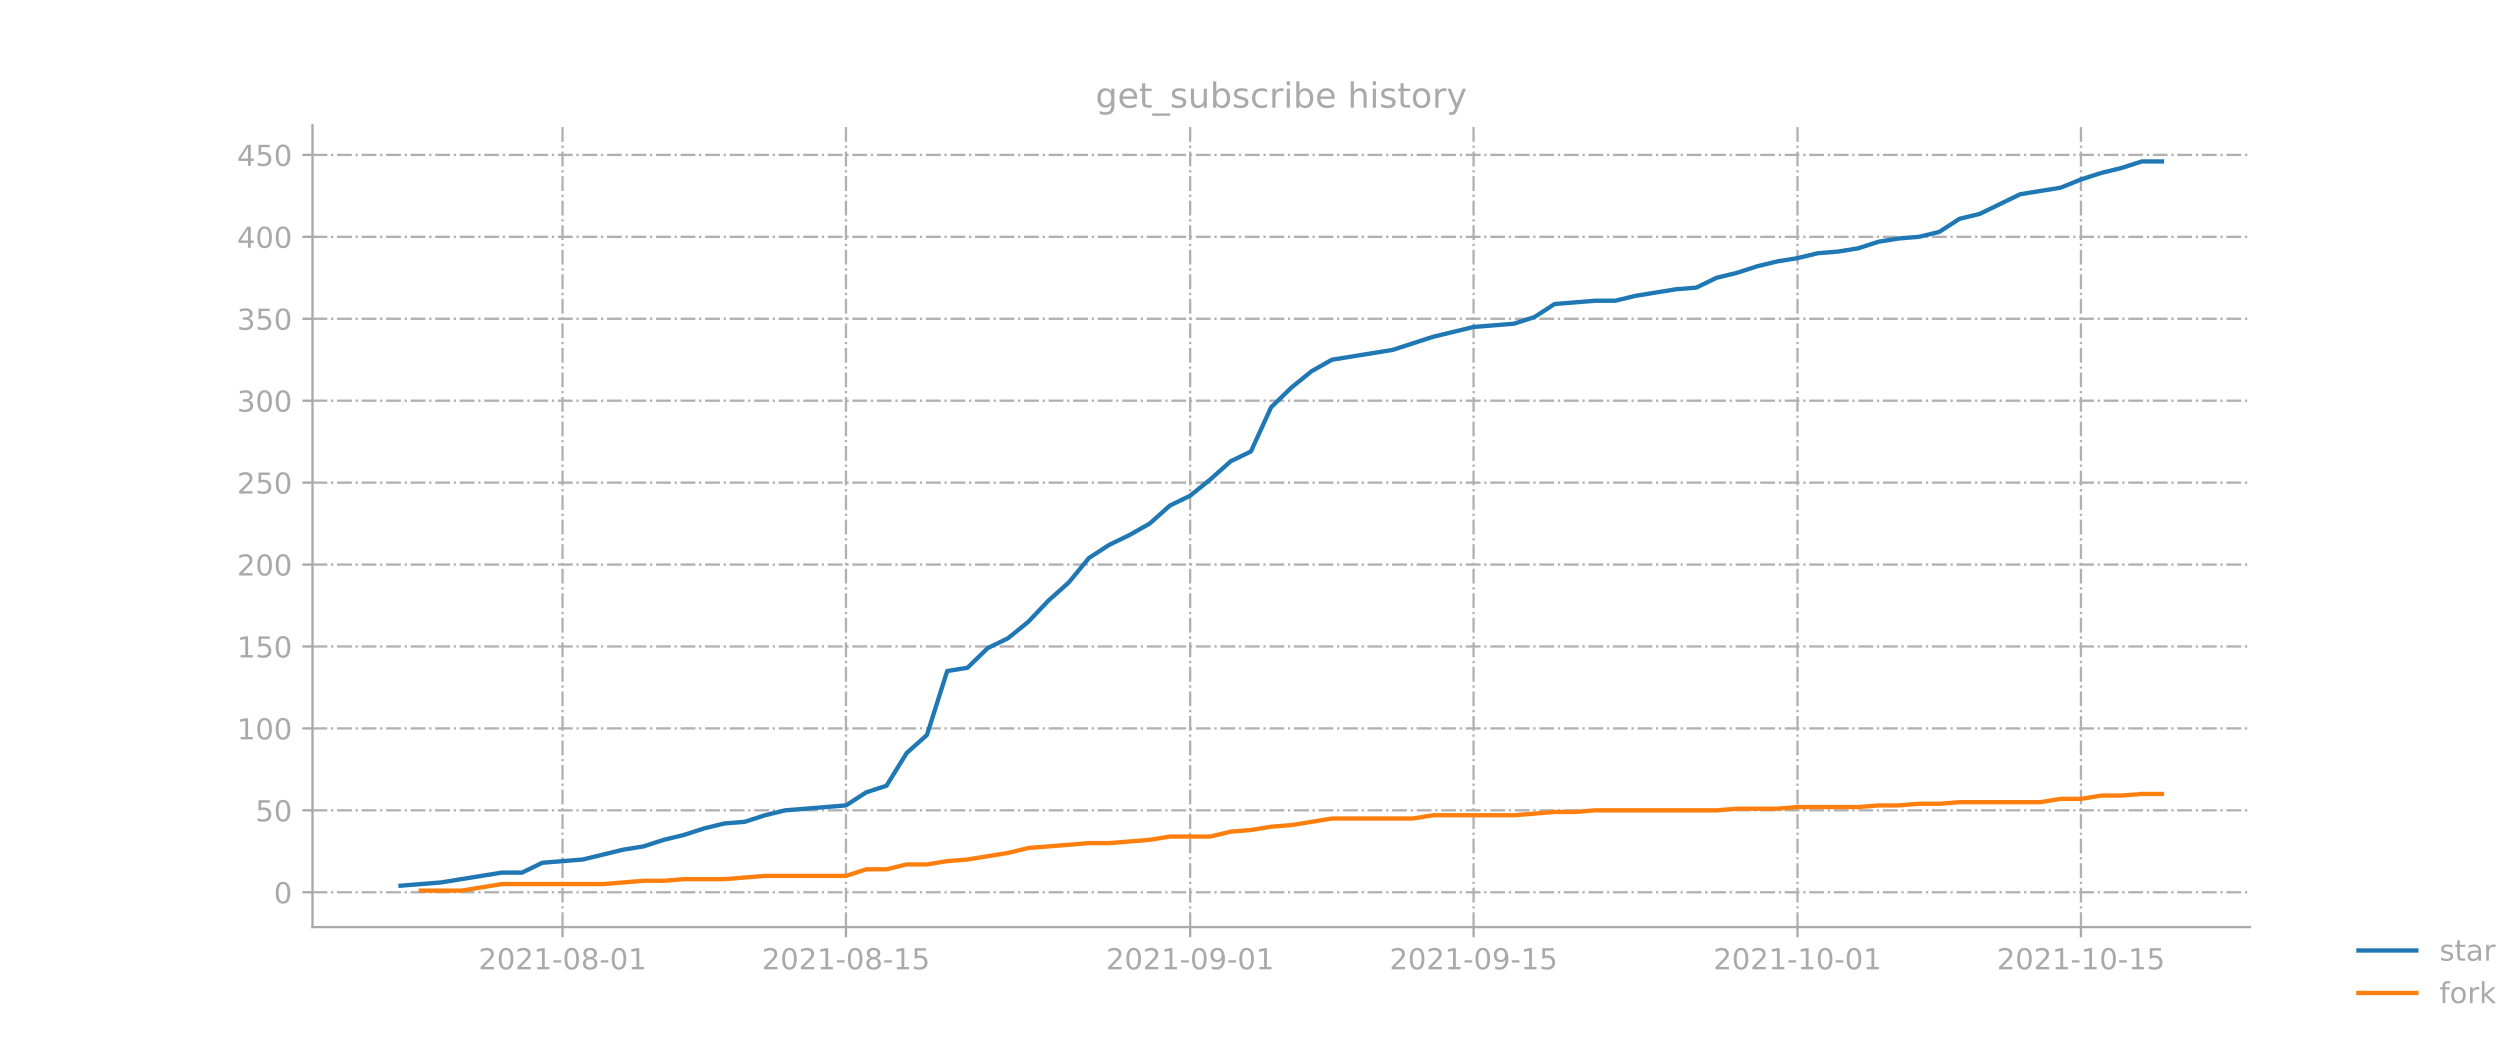
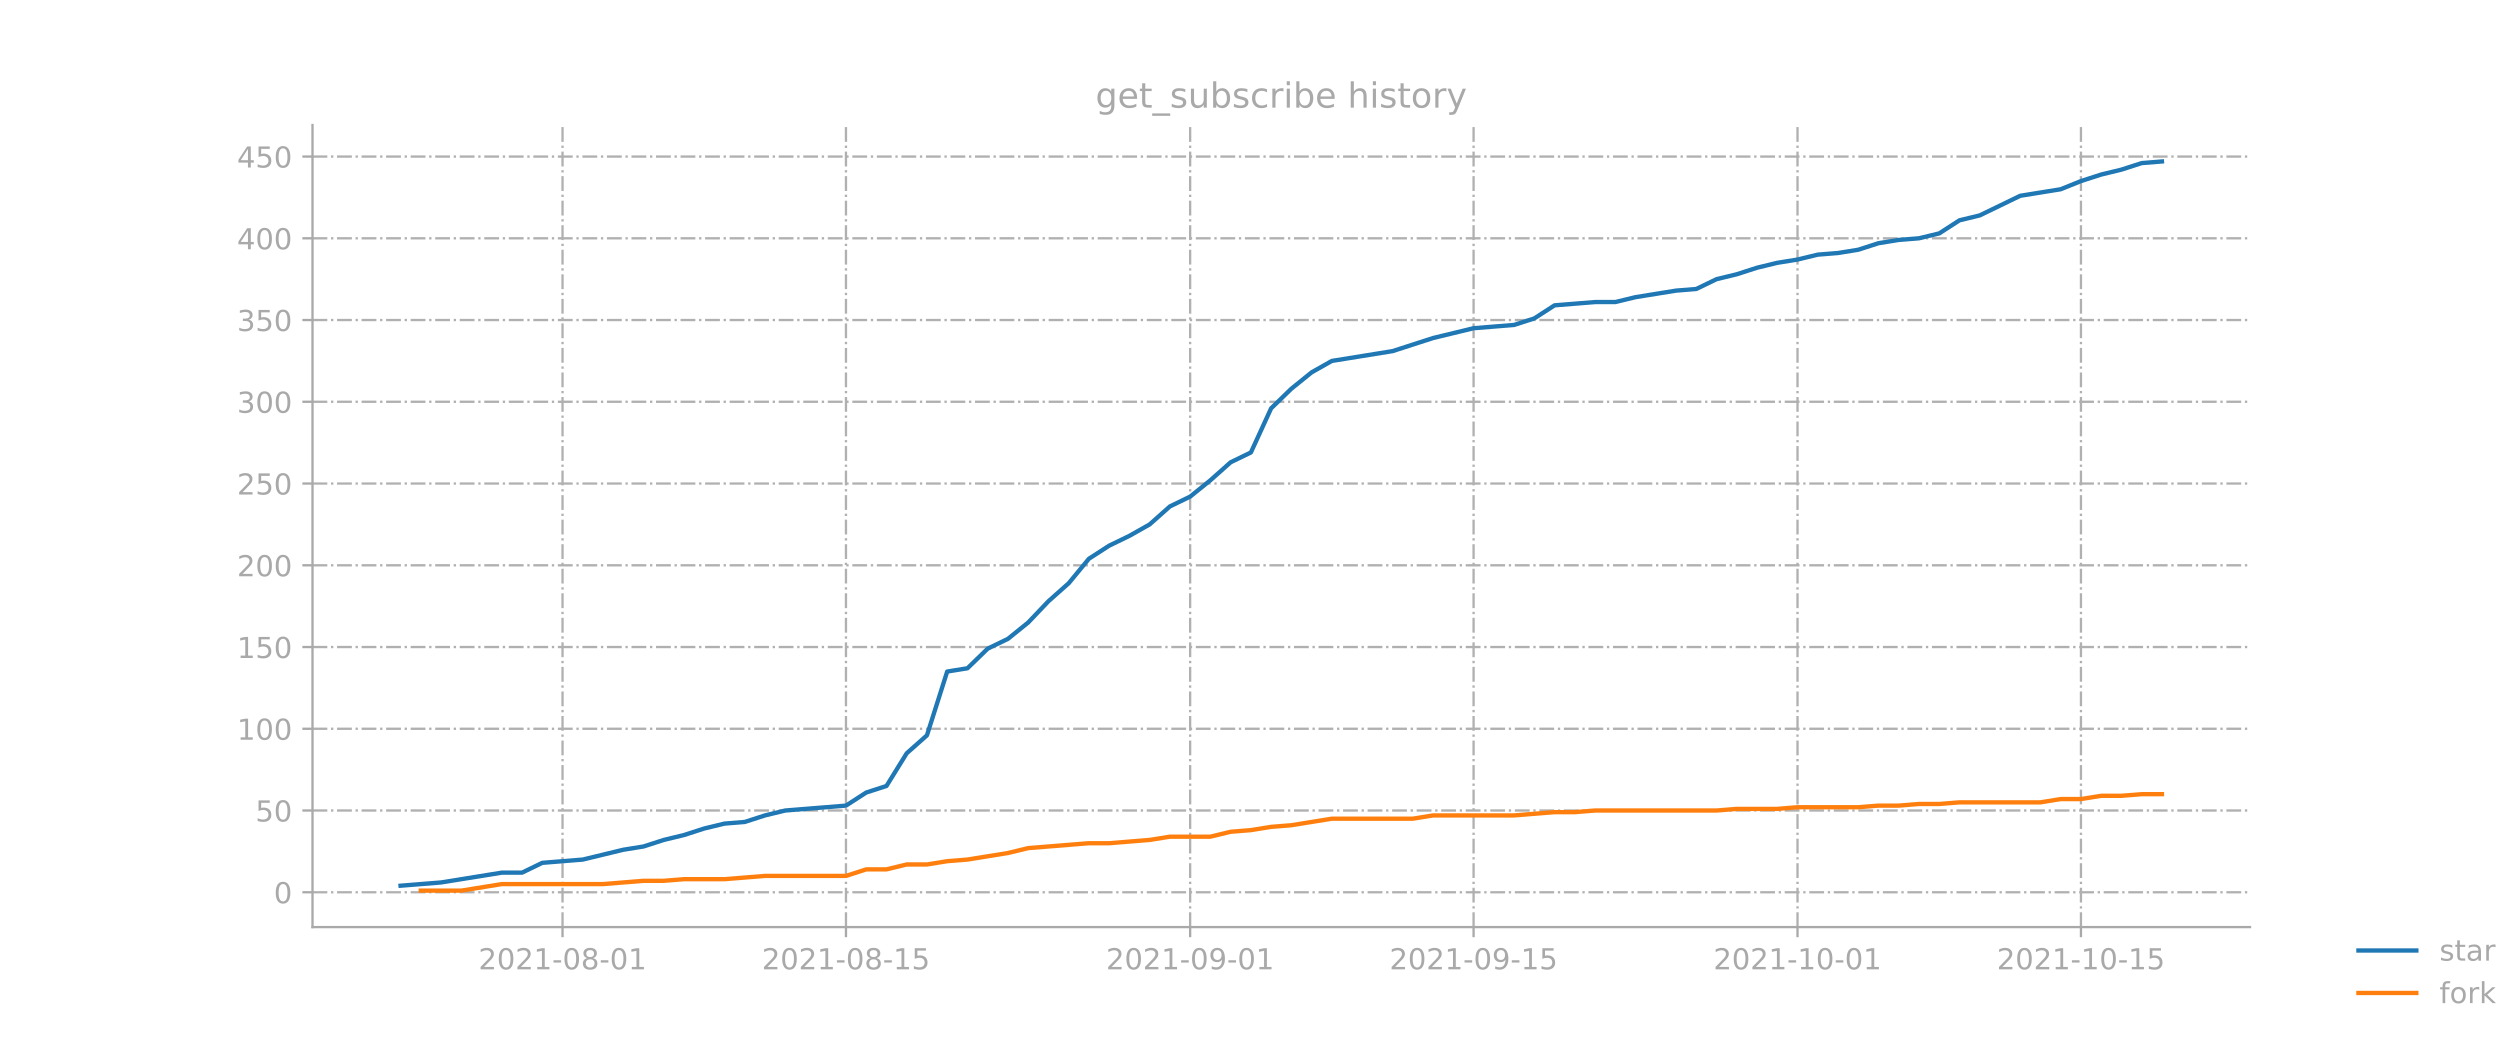
<svg xmlns="http://www.w3.org/2000/svg" xmlns:xlink="http://www.w3.org/1999/xlink" height="360pt" version="1.1" viewBox="0 0 864 360" width="864pt">
  <defs>
    <style type="text/css">*{stroke-linecap:butt;stroke-linejoin:round;}</style>
  </defs>
  <g id="figure_1">
    <g id="patch_1">
      <path d="M 0 360  L 864 360  L 864 0  L 0 0  z " style="fill:none;opacity:0;" />
    </g>
    <g id="axes_1">
      <g id="patch_2">
        <path d="M 108 320.4  L 777.6 320.4  L 777.6 43.2  L 108 43.2  z " style="fill:none;opacity:0;" />
      </g>
      <g id="matplotlib.axis_1">
        <g id="xtick_1">
          <g id="line2d_1">
-             <path clip-path="url(#p71a00b85dd)" d="M 194.411 320.4  L 194.411 43.2  " style="fill:none;stroke:#b0b0b0;stroke-dasharray:5.12,1.28,0.8,1.28;stroke-dashoffset:0;stroke-width:0.8;" />
+             <path clip-path="url(#p35a9220261)" d="M 194.411 320.4  L 194.411 43.2  " style="fill:none;stroke:#b0b0b0;stroke-dasharray:5.12,1.28,0.8,1.28;stroke-dashoffset:0;stroke-width:0.8;" />
          </g>
          <g id="line2d_2">
            <defs>
-               <path d="M 0 0  L 0 3.5  " id="m796878ce87" style="stroke:#a9a9a9;stroke-width:0.8;" />
+               <path d="M 0 0  L 0 3.5  " id="m84cc6abec9" style="stroke:#a9a9a9;stroke-width:0.8;" />
            </defs>
            <g>
-               <use style="fill:#a9a9a9;stroke:#a9a9a9;stroke-width:0.8;" x="194.411" xlink:href="#m796878ce87" y="320.4" />
+               <use style="fill:#a9a9a9;stroke:#a9a9a9;stroke-width:0.8;" x="194.411" xlink:href="#m84cc6abec9" y="320.4" />
            </g>
          </g>
          <g id="text_1">
            <g style="fill:#a9a9a9;" transform="translate(165.3535 334.9984)scale(0.1 -0.1)">
              <defs>
                <path d="M 1228 531  L 3431 531  L 3431 0  L 469 0  L 469 531  Q 828 903 1448 1529  Q 2069 2156 2228 2338  Q 2531 2678 2651 2914  Q 2772 3150 2772 3378  Q 2772 3750 2511 3984  Q 2250 4219 1831 4219  Q 1534 4219 1204 4116  Q 875 4013 500 3803  L 500 4441  Q 881 4594 1212 4672  Q 1544 4750 1819 4750  Q 2544 4750 2975 4387  Q 3406 4025 3406 3419  Q 3406 3131 3298 2873  Q 3191 2616 2906 2266  Q 2828 2175 2409 1742  Q 1991 1309 1228 531  z " id="DejaVuSans-32" transform="scale(0.015625)" />
                <path d="M 2034 4250  Q 1547 4250 1301 3770  Q 1056 3291 1056 2328  Q 1056 1369 1301 889  Q 1547 409 2034 409  Q 2525 409 2770 889  Q 3016 1369 3016 2328  Q 3016 3291 2770 3770  Q 2525 4250 2034 4250  z M 2034 4750  Q 2819 4750 3233 4129  Q 3647 3509 3647 2328  Q 3647 1150 3233 529  Q 2819 -91 2034 -91  Q 1250 -91 836 529  Q 422 1150 422 2328  Q 422 3509 836 4129  Q 1250 4750 2034 4750  z " id="DejaVuSans-30" transform="scale(0.015625)" />
                <path d="M 794 531  L 1825 531  L 1825 4091  L 703 3866  L 703 4441  L 1819 4666  L 2450 4666  L 2450 531  L 3481 531  L 3481 0  L 794 0  L 794 531  z " id="DejaVuSans-31" transform="scale(0.015625)" />
                <path d="M 313 2009  L 1997 2009  L 1997 1497  L 313 1497  L 313 2009  z " id="DejaVuSans-2d" transform="scale(0.015625)" />
                <path d="M 2034 2216  Q 1584 2216 1326 1975  Q 1069 1734 1069 1313  Q 1069 891 1326 650  Q 1584 409 2034 409  Q 2484 409 2743 651  Q 3003 894 3003 1313  Q 3003 1734 2745 1975  Q 2488 2216 2034 2216  z M 1403 2484  Q 997 2584 770 2862  Q 544 3141 544 3541  Q 544 4100 942 4425  Q 1341 4750 2034 4750  Q 2731 4750 3128 4425  Q 3525 4100 3525 3541  Q 3525 3141 3298 2862  Q 3072 2584 2669 2484  Q 3125 2378 3379 2068  Q 3634 1759 3634 1313  Q 3634 634 3220 271  Q 2806 -91 2034 -91  Q 1263 -91 848 271  Q 434 634 434 1313  Q 434 1759 690 2068  Q 947 2378 1403 2484  z M 1172 3481  Q 1172 3119 1398 2916  Q 1625 2713 2034 2713  Q 2441 2713 2670 2916  Q 2900 3119 2900 3481  Q 2900 3844 2670 4047  Q 2441 4250 2034 4250  Q 1625 4250 1398 4047  Q 1172 3844 1172 3481  z " id="DejaVuSans-38" transform="scale(0.015625)" />
              </defs>
              <use xlink:href="#DejaVuSans-32" />
              <use x="63.623" xlink:href="#DejaVuSans-30" />
              <use x="127.246" xlink:href="#DejaVuSans-32" />
              <use x="190.869" xlink:href="#DejaVuSans-31" />
              <use x="254.492" xlink:href="#DejaVuSans-2d" />
              <use x="290.576" xlink:href="#DejaVuSans-30" />
              <use x="354.199" xlink:href="#DejaVuSans-38" />
              <use x="417.822" xlink:href="#DejaVuSans-2d" />
              <use x="453.906" xlink:href="#DejaVuSans-30" />
              <use x="517.529" xlink:href="#DejaVuSans-31" />
            </g>
          </g>
        </g>
        <g id="xtick_2">
          <g id="line2d_3">
-             <path clip-path="url(#p71a00b85dd)" d="M 292.367 320.4  L 292.367 43.2  " style="fill:none;stroke:#b0b0b0;stroke-dasharray:5.12,1.28,0.8,1.28;stroke-dashoffset:0;stroke-width:0.8;" />
+             <path clip-path="url(#p35a9220261)" d="M 292.367 320.4  L 292.367 43.2  " style="fill:none;stroke:#b0b0b0;stroke-dasharray:5.12,1.28,0.8,1.28;stroke-dashoffset:0;stroke-width:0.8;" />
          </g>
          <g id="line2d_4">
            <g>
-               <use style="fill:#a9a9a9;stroke:#a9a9a9;stroke-width:0.8;" x="292.367" xlink:href="#m796878ce87" y="320.4" />
+               <use style="fill:#a9a9a9;stroke:#a9a9a9;stroke-width:0.8;" x="292.367" xlink:href="#m84cc6abec9" y="320.4" />
            </g>
          </g>
          <g id="text_2">
            <g style="fill:#a9a9a9;" transform="translate(263.3096 334.9984)scale(0.1 -0.1)">
              <defs>
                <path d="M 691 4666  L 3169 4666  L 3169 4134  L 1269 4134  L 1269 2991  Q 1406 3038 1543 3061  Q 1681 3084 1819 3084  Q 2600 3084 3056 2656  Q 3513 2228 3513 1497  Q 3513 744 3044 326  Q 2575 -91 1722 -91  Q 1428 -91 1123 -41  Q 819 9 494 109  L 494 744  Q 775 591 1075 516  Q 1375 441 1709 441  Q 2250 441 2565 725  Q 2881 1009 2881 1497  Q 2881 1984 2565 2268  Q 2250 2553 1709 2553  Q 1456 2553 1204 2497  Q 953 2441 691 2322  L 691 4666  z " id="DejaVuSans-35" transform="scale(0.015625)" />
              </defs>
              <use xlink:href="#DejaVuSans-32" />
              <use x="63.623" xlink:href="#DejaVuSans-30" />
              <use x="127.246" xlink:href="#DejaVuSans-32" />
              <use x="190.869" xlink:href="#DejaVuSans-31" />
              <use x="254.492" xlink:href="#DejaVuSans-2d" />
              <use x="290.576" xlink:href="#DejaVuSans-30" />
              <use x="354.199" xlink:href="#DejaVuSans-38" />
              <use x="417.822" xlink:href="#DejaVuSans-2d" />
              <use x="453.906" xlink:href="#DejaVuSans-31" />
              <use x="517.529" xlink:href="#DejaVuSans-35" />
            </g>
          </g>
        </g>
        <g id="xtick_3">
          <g id="line2d_5">
-             <path clip-path="url(#p71a00b85dd)" d="M 411.314 320.4  L 411.314 43.2  " style="fill:none;stroke:#b0b0b0;stroke-dasharray:5.12,1.28,0.8,1.28;stroke-dashoffset:0;stroke-width:0.8;" />
+             <path clip-path="url(#p35a9220261)" d="M 411.314 320.4  L 411.314 43.2  " style="fill:none;stroke:#b0b0b0;stroke-dasharray:5.12,1.28,0.8,1.28;stroke-dashoffset:0;stroke-width:0.8;" />
          </g>
          <g id="line2d_6">
            <g>
-               <use style="fill:#a9a9a9;stroke:#a9a9a9;stroke-width:0.8;" x="411.314" xlink:href="#m796878ce87" y="320.4" />
+               <use style="fill:#a9a9a9;stroke:#a9a9a9;stroke-width:0.8;" x="411.314" xlink:href="#m84cc6abec9" y="320.4" />
            </g>
          </g>
          <g id="text_3">
            <g style="fill:#a9a9a9;" transform="translate(382.2563 334.9984)scale(0.1 -0.1)">
              <defs>
                <path d="M 703 97  L 703 672  Q 941 559 1184 500  Q 1428 441 1663 441  Q 2288 441 2617 861  Q 2947 1281 2994 2138  Q 2813 1869 2534 1725  Q 2256 1581 1919 1581  Q 1219 1581 811 2004  Q 403 2428 403 3163  Q 403 3881 828 4315  Q 1253 4750 1959 4750  Q 2769 4750 3195 4129  Q 3622 3509 3622 2328  Q 3622 1225 3098 567  Q 2575 -91 1691 -91  Q 1453 -91 1209 -44  Q 966 3 703 97  z M 1959 2075  Q 2384 2075 2632 2365  Q 2881 2656 2881 3163  Q 2881 3666 2632 3958  Q 2384 4250 1959 4250  Q 1534 4250 1286 3958  Q 1038 3666 1038 3163  Q 1038 2656 1286 2365  Q 1534 2075 1959 2075  z " id="DejaVuSans-39" transform="scale(0.015625)" />
              </defs>
              <use xlink:href="#DejaVuSans-32" />
              <use x="63.623" xlink:href="#DejaVuSans-30" />
              <use x="127.246" xlink:href="#DejaVuSans-32" />
              <use x="190.869" xlink:href="#DejaVuSans-31" />
              <use x="254.492" xlink:href="#DejaVuSans-2d" />
              <use x="290.576" xlink:href="#DejaVuSans-30" />
              <use x="354.199" xlink:href="#DejaVuSans-39" />
              <use x="417.822" xlink:href="#DejaVuSans-2d" />
              <use x="453.906" xlink:href="#DejaVuSans-30" />
              <use x="517.529" xlink:href="#DejaVuSans-31" />
            </g>
          </g>
        </g>
        <g id="xtick_4">
          <g id="line2d_7">
-             <path clip-path="url(#p71a00b85dd)" d="M 509.27 320.4  L 509.27 43.2  " style="fill:none;stroke:#b0b0b0;stroke-dasharray:5.12,1.28,0.8,1.28;stroke-dashoffset:0;stroke-width:0.8;" />
+             <path clip-path="url(#p35a9220261)" d="M 509.27 320.4  L 509.27 43.2  " style="fill:none;stroke:#b0b0b0;stroke-dasharray:5.12,1.28,0.8,1.28;stroke-dashoffset:0;stroke-width:0.8;" />
          </g>
          <g id="line2d_8">
            <g>
-               <use style="fill:#a9a9a9;stroke:#a9a9a9;stroke-width:0.8;" x="509.27" xlink:href="#m796878ce87" y="320.4" />
+               <use style="fill:#a9a9a9;stroke:#a9a9a9;stroke-width:0.8;" x="509.27" xlink:href="#m84cc6abec9" y="320.4" />
            </g>
          </g>
          <g id="text_4">
            <g style="fill:#a9a9a9;" transform="translate(480.2124 334.9984)scale(0.1 -0.1)">
              <use xlink:href="#DejaVuSans-32" />
              <use x="63.623" xlink:href="#DejaVuSans-30" />
              <use x="127.246" xlink:href="#DejaVuSans-32" />
              <use x="190.869" xlink:href="#DejaVuSans-31" />
              <use x="254.492" xlink:href="#DejaVuSans-2d" />
              <use x="290.576" xlink:href="#DejaVuSans-30" />
              <use x="354.199" xlink:href="#DejaVuSans-39" />
              <use x="417.822" xlink:href="#DejaVuSans-2d" />
              <use x="453.906" xlink:href="#DejaVuSans-31" />
              <use x="517.529" xlink:href="#DejaVuSans-35" />
            </g>
          </g>
        </g>
        <g id="xtick_5">
          <g id="line2d_9">
-             <path clip-path="url(#p71a00b85dd)" d="M 621.22 320.4  L 621.22 43.2  " style="fill:none;stroke:#b0b0b0;stroke-dasharray:5.12,1.28,0.8,1.28;stroke-dashoffset:0;stroke-width:0.8;" />
+             <path clip-path="url(#p35a9220261)" d="M 621.22 320.4  L 621.22 43.2  " style="fill:none;stroke:#b0b0b0;stroke-dasharray:5.12,1.28,0.8,1.28;stroke-dashoffset:0;stroke-width:0.8;" />
          </g>
          <g id="line2d_10">
            <g>
-               <use style="fill:#a9a9a9;stroke:#a9a9a9;stroke-width:0.8;" x="621.22" xlink:href="#m796878ce87" y="320.4" />
+               <use style="fill:#a9a9a9;stroke:#a9a9a9;stroke-width:0.8;" x="621.22" xlink:href="#m84cc6abec9" y="320.4" />
            </g>
          </g>
          <g id="text_5">
            <g style="fill:#a9a9a9;" transform="translate(592.1622 334.9984)scale(0.1 -0.1)">
              <use xlink:href="#DejaVuSans-32" />
              <use x="63.623" xlink:href="#DejaVuSans-30" />
              <use x="127.246" xlink:href="#DejaVuSans-32" />
              <use x="190.869" xlink:href="#DejaVuSans-31" />
              <use x="254.492" xlink:href="#DejaVuSans-2d" />
              <use x="290.576" xlink:href="#DejaVuSans-31" />
              <use x="354.199" xlink:href="#DejaVuSans-30" />
              <use x="417.822" xlink:href="#DejaVuSans-2d" />
              <use x="453.906" xlink:href="#DejaVuSans-30" />
              <use x="517.529" xlink:href="#DejaVuSans-31" />
            </g>
          </g>
        </g>
        <g id="xtick_6">
          <g id="line2d_11">
-             <path clip-path="url(#p71a00b85dd)" d="M 719.176 320.4  L 719.176 43.2  " style="fill:none;stroke:#b0b0b0;stroke-dasharray:5.12,1.28,0.8,1.28;stroke-dashoffset:0;stroke-width:0.8;" />
+             <path clip-path="url(#p35a9220261)" d="M 719.176 320.4  L 719.176 43.2  " style="fill:none;stroke:#b0b0b0;stroke-dasharray:5.12,1.28,0.8,1.28;stroke-dashoffset:0;stroke-width:0.8;" />
          </g>
          <g id="line2d_12">
            <g>
-               <use style="fill:#a9a9a9;stroke:#a9a9a9;stroke-width:0.8;" x="719.176" xlink:href="#m796878ce87" y="320.4" />
+               <use style="fill:#a9a9a9;stroke:#a9a9a9;stroke-width:0.8;" x="719.176" xlink:href="#m84cc6abec9" y="320.4" />
            </g>
          </g>
          <g id="text_6">
            <g style="fill:#a9a9a9;" transform="translate(690.1184 334.9984)scale(0.1 -0.1)">
              <use xlink:href="#DejaVuSans-32" />
              <use x="63.623" xlink:href="#DejaVuSans-30" />
              <use x="127.246" xlink:href="#DejaVuSans-32" />
              <use x="190.869" xlink:href="#DejaVuSans-31" />
              <use x="254.492" xlink:href="#DejaVuSans-2d" />
              <use x="290.576" xlink:href="#DejaVuSans-31" />
              <use x="354.199" xlink:href="#DejaVuSans-30" />
              <use x="417.822" xlink:href="#DejaVuSans-2d" />
              <use x="453.906" xlink:href="#DejaVuSans-31" />
              <use x="517.529" xlink:href="#DejaVuSans-35" />
            </g>
          </g>
        </g>
      </g>
      <g id="matplotlib.axis_2">
        <g id="ytick_1">
          <g id="line2d_13">
-             <path clip-path="url(#p71a00b85dd)" d="M 108 308.366  L 777.6 308.366  " style="fill:none;stroke:#b0b0b0;stroke-dasharray:5.12,1.28,0.8,1.28;stroke-dashoffset:0;stroke-width:0.8;" />
+             <path clip-path="url(#p35a9220261)" d="M 108 308.365  L 777.6 308.365  " style="fill:none;stroke:#b0b0b0;stroke-dasharray:5.12,1.28,0.8,1.28;stroke-dashoffset:0;stroke-width:0.8;" />
          </g>
          <g id="line2d_14">
            <defs>
-               <path d="M 0 0  L -3.5 0  " id="mf99f1a6500" style="stroke:#a9a9a9;stroke-width:0.8;" />
+               <path d="M 0 0  L -3.5 0  " id="m674351c2c7" style="stroke:#a9a9a9;stroke-width:0.8;" />
            </defs>
            <g>
-               <use style="fill:#a9a9a9;stroke:#a9a9a9;stroke-width:0.8;" x="108" xlink:href="#mf99f1a6500" y="308.366" />
+               <use style="fill:#a9a9a9;stroke:#a9a9a9;stroke-width:0.8;" x="108" xlink:href="#m674351c2c7" y="308.365" />
            </g>
          </g>
          <g id="text_7">
-             <g style="fill:#a9a9a9;" transform="translate(94.6375 312.1655)scale(0.1 -0.1)">
+             <g style="fill:#a9a9a9;" transform="translate(94.6375 312.1642)scale(0.1 -0.1)">
              <use xlink:href="#DejaVuSans-30" />
            </g>
          </g>
        </g>
        <g id="ytick_2">
          <g id="line2d_15">
-             <path clip-path="url(#p71a00b85dd)" d="M 108 280.052  L 777.6 280.052  " style="fill:none;stroke:#b0b0b0;stroke-dasharray:5.12,1.28,0.8,1.28;stroke-dashoffset:0;stroke-width:0.8;" />
+             <path clip-path="url(#p35a9220261)" d="M 108 280.114  L 777.6 280.114  " style="fill:none;stroke:#b0b0b0;stroke-dasharray:5.12,1.28,0.8,1.28;stroke-dashoffset:0;stroke-width:0.8;" />
          </g>
          <g id="line2d_16">
            <g>
-               <use style="fill:#a9a9a9;stroke:#a9a9a9;stroke-width:0.8;" x="108" xlink:href="#mf99f1a6500" y="280.052" />
+               <use style="fill:#a9a9a9;stroke:#a9a9a9;stroke-width:0.8;" x="108" xlink:href="#m674351c2c7" y="280.114" />
            </g>
          </g>
          <g id="text_8">
-             <g style="fill:#a9a9a9;" transform="translate(88.275 283.8509)scale(0.1 -0.1)">
+             <g style="fill:#a9a9a9;" transform="translate(88.275 283.9131)scale(0.1 -0.1)">
              <use xlink:href="#DejaVuSans-35" />
              <use x="63.623" xlink:href="#DejaVuSans-30" />
            </g>
          </g>
        </g>
        <g id="ytick_3">
          <g id="line2d_17">
-             <path clip-path="url(#p71a00b85dd)" d="M 108 251.737  L 777.6 251.737  " style="fill:none;stroke:#b0b0b0;stroke-dasharray:5.12,1.28,0.8,1.28;stroke-dashoffset:0;stroke-width:0.8;" />
+             <path clip-path="url(#p35a9220261)" d="M 108 251.863  L 777.6 251.863  " style="fill:none;stroke:#b0b0b0;stroke-dasharray:5.12,1.28,0.8,1.28;stroke-dashoffset:0;stroke-width:0.8;" />
          </g>
          <g id="line2d_18">
            <g>
-               <use style="fill:#a9a9a9;stroke:#a9a9a9;stroke-width:0.8;" x="108" xlink:href="#mf99f1a6500" y="251.737" />
+               <use style="fill:#a9a9a9;stroke:#a9a9a9;stroke-width:0.8;" x="108" xlink:href="#m674351c2c7" y="251.863" />
            </g>
          </g>
          <g id="text_9">
-             <g style="fill:#a9a9a9;" transform="translate(81.9125 255.5363)scale(0.1 -0.1)">
+             <g style="fill:#a9a9a9;" transform="translate(81.9125 255.662)scale(0.1 -0.1)">
              <use xlink:href="#DejaVuSans-31" />
              <use x="63.623" xlink:href="#DejaVuSans-30" />
              <use x="127.246" xlink:href="#DejaVuSans-30" />
            </g>
          </g>
        </g>
        <g id="ytick_4">
          <g id="line2d_19">
-             <path clip-path="url(#p71a00b85dd)" d="M 108 223.422  L 777.6 223.422  " style="fill:none;stroke:#b0b0b0;stroke-dasharray:5.12,1.28,0.8,1.28;stroke-dashoffset:0;stroke-width:0.8;" />
+             <path clip-path="url(#p35a9220261)" d="M 108 223.612  L 777.6 223.612  " style="fill:none;stroke:#b0b0b0;stroke-dasharray:5.12,1.28,0.8,1.28;stroke-dashoffset:0;stroke-width:0.8;" />
          </g>
          <g id="line2d_20">
            <g>
-               <use style="fill:#a9a9a9;stroke:#a9a9a9;stroke-width:0.8;" x="108" xlink:href="#mf99f1a6500" y="223.422" />
+               <use style="fill:#a9a9a9;stroke:#a9a9a9;stroke-width:0.8;" x="108" xlink:href="#m674351c2c7" y="223.612" />
            </g>
          </g>
          <g id="text_10">
-             <g style="fill:#a9a9a9;" transform="translate(81.9125 227.2217)scale(0.1 -0.1)">
+             <g style="fill:#a9a9a9;" transform="translate(81.9125 227.4109)scale(0.1 -0.1)">
              <use xlink:href="#DejaVuSans-31" />
              <use x="63.623" xlink:href="#DejaVuSans-35" />
              <use x="127.246" xlink:href="#DejaVuSans-30" />
            </g>
          </g>
        </g>
        <g id="ytick_5">
          <g id="line2d_21">
-             <path clip-path="url(#p71a00b85dd)" d="M 108 195.108  L 777.6 195.108  " style="fill:none;stroke:#b0b0b0;stroke-dasharray:5.12,1.28,0.8,1.28;stroke-dashoffset:0;stroke-width:0.8;" />
+             <path clip-path="url(#p35a9220261)" d="M 108 195.361  L 777.6 195.361  " style="fill:none;stroke:#b0b0b0;stroke-dasharray:5.12,1.28,0.8,1.28;stroke-dashoffset:0;stroke-width:0.8;" />
          </g>
          <g id="line2d_22">
            <g>
-               <use style="fill:#a9a9a9;stroke:#a9a9a9;stroke-width:0.8;" x="108" xlink:href="#mf99f1a6500" y="195.108" />
+               <use style="fill:#a9a9a9;stroke:#a9a9a9;stroke-width:0.8;" x="108" xlink:href="#m674351c2c7" y="195.361" />
            </g>
          </g>
          <g id="text_11">
-             <g style="fill:#a9a9a9;" transform="translate(81.9125 198.9071)scale(0.1 -0.1)">
+             <g style="fill:#a9a9a9;" transform="translate(81.9125 199.1598)scale(0.1 -0.1)">
              <use xlink:href="#DejaVuSans-32" />
              <use x="63.623" xlink:href="#DejaVuSans-30" />
              <use x="127.246" xlink:href="#DejaVuSans-30" />
            </g>
          </g>
        </g>
        <g id="ytick_6">
          <g id="line2d_23">
-             <path clip-path="url(#p71a00b85dd)" d="M 108 166.793  L 777.6 166.793  " style="fill:none;stroke:#b0b0b0;stroke-dasharray:5.12,1.28,0.8,1.28;stroke-dashoffset:0;stroke-width:0.8;" />
+             <path clip-path="url(#p35a9220261)" d="M 108 167.109  L 777.6 167.109  " style="fill:none;stroke:#b0b0b0;stroke-dasharray:5.12,1.28,0.8,1.28;stroke-dashoffset:0;stroke-width:0.8;" />
          </g>
          <g id="line2d_24">
            <g>
-               <use style="fill:#a9a9a9;stroke:#a9a9a9;stroke-width:0.8;" x="108" xlink:href="#mf99f1a6500" y="166.793" />
+               <use style="fill:#a9a9a9;stroke:#a9a9a9;stroke-width:0.8;" x="108" xlink:href="#m674351c2c7" y="167.109" />
            </g>
          </g>
          <g id="text_12">
-             <g style="fill:#a9a9a9;" transform="translate(81.9125 170.5925)scale(0.1 -0.1)">
+             <g style="fill:#a9a9a9;" transform="translate(81.9125 170.9086)scale(0.1 -0.1)">
              <use xlink:href="#DejaVuSans-32" />
              <use x="63.623" xlink:href="#DejaVuSans-35" />
              <use x="127.246" xlink:href="#DejaVuSans-30" />
            </g>
          </g>
        </g>
        <g id="ytick_7">
          <g id="line2d_25">
-             <path clip-path="url(#p71a00b85dd)" d="M 108 138.479  L 777.6 138.479  " style="fill:none;stroke:#b0b0b0;stroke-dasharray:5.12,1.28,0.8,1.28;stroke-dashoffset:0;stroke-width:0.8;" />
+             <path clip-path="url(#p35a9220261)" d="M 108 138.858  L 777.6 138.858  " style="fill:none;stroke:#b0b0b0;stroke-dasharray:5.12,1.28,0.8,1.28;stroke-dashoffset:0;stroke-width:0.8;" />
          </g>
          <g id="line2d_26">
            <g>
-               <use style="fill:#a9a9a9;stroke:#a9a9a9;stroke-width:0.8;" x="108" xlink:href="#mf99f1a6500" y="138.479" />
+               <use style="fill:#a9a9a9;stroke:#a9a9a9;stroke-width:0.8;" x="108" xlink:href="#m674351c2c7" y="138.858" />
            </g>
          </g>
          <g id="text_13">
-             <g style="fill:#a9a9a9;" transform="translate(81.9125 142.2779)scale(0.1 -0.1)">
+             <g style="fill:#a9a9a9;" transform="translate(81.9125 142.6575)scale(0.1 -0.1)">
              <defs>
                <path d="M 2597 2516  Q 3050 2419 3304 2112  Q 3559 1806 3559 1356  Q 3559 666 3084 287  Q 2609 -91 1734 -91  Q 1441 -91 1130 -33  Q 819 25 488 141  L 488 750  Q 750 597 1062 519  Q 1375 441 1716 441  Q 2309 441 2620 675  Q 2931 909 2931 1356  Q 2931 1769 2642 2001  Q 2353 2234 1838 2234  L 1294 2234  L 1294 2753  L 1863 2753  Q 2328 2753 2575 2939  Q 2822 3125 2822 3475  Q 2822 3834 2567 4026  Q 2313 4219 1838 4219  Q 1578 4219 1281 4162  Q 984 4106 628 3988  L 628 4550  Q 988 4650 1302 4700  Q 1616 4750 1894 4750  Q 2613 4750 3031 4423  Q 3450 4097 3450 3541  Q 3450 3153 3228 2886  Q 3006 2619 2597 2516  z " id="DejaVuSans-33" transform="scale(0.015625)" />
              </defs>
              <use xlink:href="#DejaVuSans-33" />
              <use x="63.623" xlink:href="#DejaVuSans-30" />
              <use x="127.246" xlink:href="#DejaVuSans-30" />
            </g>
          </g>
        </g>
        <g id="ytick_8">
          <g id="line2d_27">
-             <path clip-path="url(#p71a00b85dd)" d="M 108 110.164  L 777.6 110.164  " style="fill:none;stroke:#b0b0b0;stroke-dasharray:5.12,1.28,0.8,1.28;stroke-dashoffset:0;stroke-width:0.8;" />
+             <path clip-path="url(#p35a9220261)" d="M 108 110.607  L 777.6 110.607  " style="fill:none;stroke:#b0b0b0;stroke-dasharray:5.12,1.28,0.8,1.28;stroke-dashoffset:0;stroke-width:0.8;" />
          </g>
          <g id="line2d_28">
            <g>
-               <use style="fill:#a9a9a9;stroke:#a9a9a9;stroke-width:0.8;" x="108" xlink:href="#mf99f1a6500" y="110.164" />
+               <use style="fill:#a9a9a9;stroke:#a9a9a9;stroke-width:0.8;" x="108" xlink:href="#m674351c2c7" y="110.607" />
            </g>
          </g>
          <g id="text_14">
-             <g style="fill:#a9a9a9;" transform="translate(81.9125 113.9633)scale(0.1 -0.1)">
+             <g style="fill:#a9a9a9;" transform="translate(81.9125 114.4064)scale(0.1 -0.1)">
              <use xlink:href="#DejaVuSans-33" />
              <use x="63.623" xlink:href="#DejaVuSans-35" />
              <use x="127.246" xlink:href="#DejaVuSans-30" />
            </g>
          </g>
        </g>
        <g id="ytick_9">
          <g id="line2d_29">
-             <path clip-path="url(#p71a00b85dd)" d="M 108 81.849  L 777.6 81.849  " style="fill:none;stroke:#b0b0b0;stroke-dasharray:5.12,1.28,0.8,1.28;stroke-dashoffset:0;stroke-width:0.8;" />
+             <path clip-path="url(#p35a9220261)" d="M 108 82.356  L 777.6 82.356  " style="fill:none;stroke:#b0b0b0;stroke-dasharray:5.12,1.28,0.8,1.28;stroke-dashoffset:0;stroke-width:0.8;" />
          </g>
          <g id="line2d_30">
            <g>
-               <use style="fill:#a9a9a9;stroke:#a9a9a9;stroke-width:0.8;" x="108" xlink:href="#mf99f1a6500" y="81.849" />
+               <use style="fill:#a9a9a9;stroke:#a9a9a9;stroke-width:0.8;" x="108" xlink:href="#m674351c2c7" y="82.356" />
            </g>
          </g>
          <g id="text_15">
-             <g style="fill:#a9a9a9;" transform="translate(81.9125 85.64866)scale(0.1 -0.1)">
+             <g style="fill:#a9a9a9;" transform="translate(81.9125 86.15527)scale(0.1 -0.1)">
              <defs>
                <path d="M 2419 4116  L 825 1625  L 2419 1625  L 2419 4116  z M 2253 4666  L 3047 4666  L 3047 1625  L 3713 1625  L 3713 1100  L 3047 1100  L 3047 0  L 2419 0  L 2419 1100  L 313 1100  L 313 1709  L 2253 4666  z " id="DejaVuSans-34" transform="scale(0.015625)" />
              </defs>
              <use xlink:href="#DejaVuSans-34" />
              <use x="63.623" xlink:href="#DejaVuSans-30" />
              <use x="127.246" xlink:href="#DejaVuSans-30" />
            </g>
          </g>
        </g>
        <g id="ytick_10">
          <g id="line2d_31">
-             <path clip-path="url(#p71a00b85dd)" d="M 108 53.535  L 777.6 53.535  " style="fill:none;stroke:#b0b0b0;stroke-dasharray:5.12,1.28,0.8,1.28;stroke-dashoffset:0;stroke-width:0.8;" />
+             <path clip-path="url(#p35a9220261)" d="M 108 54.105  L 777.6 54.105  " style="fill:none;stroke:#b0b0b0;stroke-dasharray:5.12,1.28,0.8,1.28;stroke-dashoffset:0;stroke-width:0.8;" />
          </g>
          <g id="line2d_32">
            <g>
-               <use style="fill:#a9a9a9;stroke:#a9a9a9;stroke-width:0.8;" x="108" xlink:href="#mf99f1a6500" y="53.535" />
+               <use style="fill:#a9a9a9;stroke:#a9a9a9;stroke-width:0.8;" x="108" xlink:href="#m674351c2c7" y="54.105" />
            </g>
          </g>
          <g id="text_16">
-             <g style="fill:#a9a9a9;" transform="translate(81.9125 57.33405)scale(0.1 -0.1)">
+             <g style="fill:#a9a9a9;" transform="translate(81.9125 57.90415)scale(0.1 -0.1)">
              <use xlink:href="#DejaVuSans-34" />
              <use x="63.623" xlink:href="#DejaVuSans-35" />
              <use x="127.246" xlink:href="#DejaVuSans-30" />
            </g>
          </g>
        </g>
      </g>
      <g id="line2d_33">
-         <path clip-path="url(#p71a00b85dd)" d="M 138.436 306.101  L 145.433 305.535  L 152.43 304.969  L 159.427 303.836  L 166.424 302.703  L 173.421 301.571  L 180.418 301.571  L 187.414 298.173  L 194.411 297.607  L 201.408 297.04  L 208.405 295.342  L 215.402 293.643  L 222.399 292.51  L 229.396 290.245  L 236.392 288.546  L 243.389 286.281  L 250.386 284.582  L 257.383 284.016  L 264.38 281.751  L 271.377 280.052  L 278.374 279.485  L 285.371 278.919  L 292.367 278.353  L 299.364 273.822  L 306.361 271.557  L 313.358 260.231  L 320.355 254.002  L 327.352 231.917  L 334.349 230.784  L 341.345 223.989  L 348.342 220.591  L 355.339 214.928  L 362.336 207.566  L 369.333 201.337  L 376.33 192.843  L 383.327 188.312  L 390.324 184.915  L 397.32 180.951  L 404.317 174.721  L 411.314 171.324  L 418.311 165.661  L 425.308 159.431  L 432.305 156.034  L 439.302 140.744  L 446.298 133.948  L 453.295 128.285  L 460.292 124.321  L 467.289 123.189  L 474.286 122.056  L 481.283 120.924  L 488.28 118.658  L 495.276 116.393  L 502.273 114.694  L 509.27 112.996  L 516.267 112.429  L 523.264 111.863  L 530.261 109.598  L 537.258 105.067  L 544.255 104.501  L 551.251 103.935  L 558.248 103.935  L 565.245 102.236  L 572.242 101.103  L 579.239 99.971  L 586.236 99.404  L 593.233 96.007  L 600.229 94.308  L 607.226 92.043  L 614.223 90.344  L 621.22 89.211  L 628.217 87.512  L 635.214 86.946  L 642.211 85.813  L 649.208 83.548  L 656.204 82.416  L 663.201 81.849  L 670.198 80.151  L 677.195 75.62  L 684.192 73.921  L 691.189 70.524  L 698.186 67.126  L 705.182 65.993  L 712.179 64.861  L 719.176 62.029  L 726.173 59.764  L 733.17 58.065  L 740.167 55.8  L 747.164 55.8  " style="fill:none;stroke:#1f77b4;stroke-linecap:square;stroke-width:1.5;" />
+         <path clip-path="url(#p35a9220261)" d="M 138.436 306.105  L 145.433 305.54  L 152.43 304.975  L 159.427 303.845  L 166.424 302.715  L 173.421 301.585  L 180.418 301.585  L 187.414 298.195  L 194.411 297.63  L 201.408 297.065  L 208.405 295.37  L 215.402 293.674  L 222.399 292.544  L 229.396 290.284  L 236.392 288.589  L 243.389 286.329  L 250.386 284.634  L 257.383 284.069  L 264.38 281.809  L 271.377 280.114  L 278.374 279.549  L 285.371 278.984  L 292.367 278.419  L 299.364 273.899  L 306.361 271.639  L 313.358 260.338  L 320.355 254.123  L 327.352 232.087  L 334.349 230.957  L 341.345 224.177  L 348.342 220.787  L 355.339 215.136  L 362.336 207.791  L 369.333 201.576  L 376.33 193.1  L 383.327 188.58  L 390.324 185.19  L 397.32 181.235  L 404.317 175.02  L 411.314 171.63  L 418.311 165.979  L 425.308 159.764  L 432.305 156.374  L 439.302 141.118  L 446.298 134.338  L 453.295 128.688  L 460.292 124.733  L 467.289 123.603  L 474.286 122.473  L 481.283 121.343  L 488.28 119.083  L 495.276 116.822  L 502.273 115.127  L 509.27 113.432  L 516.267 112.867  L 523.264 112.302  L 530.261 110.042  L 537.258 105.522  L 544.255 104.957  L 551.251 104.392  L 558.248 104.392  L 565.245 102.697  L 572.242 101.567  L 579.239 100.437  L 586.236 99.872  L 593.233 96.482  L 600.229 94.787  L 607.226 92.526  L 614.223 90.831  L 621.22 89.701  L 628.217 88.006  L 635.214 87.441  L 642.211 86.311  L 649.208 84.051  L 656.204 82.921  L 663.201 82.356  L 670.198 80.661  L 677.195 76.141  L 684.192 74.446  L 691.189 71.056  L 698.186 67.665  L 705.182 66.535  L 712.179 65.405  L 719.176 62.58  L 726.173 60.32  L 733.17 58.625  L 740.167 56.365  L 747.164 55.8  " style="fill:none;stroke:#1f77b4;stroke-linecap:square;stroke-width:1.5;" />
      </g>
      <g id="line2d_34">
-         <path clip-path="url(#p71a00b85dd)" d="M 145.433 307.8  L 152.43 307.8  L 159.427 307.8  L 166.424 306.667  L 173.421 305.535  L 180.418 305.535  L 187.414 305.535  L 194.411 305.535  L 201.408 305.535  L 208.405 305.535  L 215.402 304.969  L 222.399 304.402  L 229.396 304.402  L 236.392 303.836  L 243.389 303.836  L 250.386 303.836  L 257.383 303.27  L 264.38 302.703  L 271.377 302.703  L 278.374 302.703  L 285.371 302.703  L 292.367 302.703  L 299.364 300.438  L 306.361 300.438  L 313.358 298.739  L 320.355 298.739  L 327.352 297.607  L 334.349 297.04  L 341.345 295.908  L 348.342 294.775  L 355.339 293.076  L 362.336 292.51  L 369.333 291.944  L 376.33 291.378  L 383.327 291.378  L 390.324 290.811  L 397.32 290.245  L 404.317 289.112  L 411.314 289.112  L 418.311 289.112  L 425.308 287.413  L 432.305 286.847  L 439.302 285.715  L 446.298 285.148  L 453.295 284.016  L 460.292 282.883  L 467.289 282.883  L 474.286 282.883  L 481.283 282.883  L 488.28 282.883  L 495.276 281.751  L 502.273 281.751  L 509.27 281.751  L 516.267 281.751  L 523.264 281.751  L 530.261 281.184  L 537.258 280.618  L 544.255 280.618  L 551.251 280.052  L 558.248 280.052  L 565.245 280.052  L 572.242 280.052  L 579.239 280.052  L 586.236 280.052  L 593.233 280.052  L 600.229 279.485  L 607.226 279.485  L 614.223 279.485  L 621.22 278.919  L 628.217 278.919  L 635.214 278.919  L 642.211 278.919  L 649.208 278.353  L 656.204 278.353  L 663.201 277.787  L 670.198 277.787  L 677.195 277.22  L 684.192 277.22  L 691.189 277.22  L 698.186 277.22  L 705.182 277.22  L 712.179 276.088  L 719.176 276.088  L 726.173 274.955  L 733.17 274.955  L 740.167 274.389  L 747.164 274.389  " style="fill:none;stroke:#ff7f0e;stroke-linecap:square;stroke-width:1.5;" />
+         <path clip-path="url(#p35a9220261)" d="M 145.433 307.8  L 152.43 307.8  L 159.427 307.8  L 166.424 306.67  L 173.421 305.54  L 180.418 305.54  L 187.414 305.54  L 194.411 305.54  L 201.408 305.54  L 208.405 305.54  L 215.402 304.975  L 222.399 304.41  L 229.396 304.41  L 236.392 303.845  L 243.389 303.845  L 250.386 303.845  L 257.383 303.28  L 264.38 302.715  L 271.377 302.715  L 278.374 302.715  L 285.371 302.715  L 292.367 302.715  L 299.364 300.455  L 306.361 300.455  L 313.358 298.76  L 320.355 298.76  L 327.352 297.63  L 334.349 297.065  L 341.345 295.935  L 348.342 294.804  L 355.339 293.109  L 362.336 292.544  L 369.333 291.979  L 376.33 291.414  L 383.327 291.414  L 390.324 290.849  L 397.32 290.284  L 404.317 289.154  L 411.314 289.154  L 418.311 289.154  L 425.308 287.459  L 432.305 286.894  L 439.302 285.764  L 446.298 285.199  L 453.295 284.069  L 460.292 282.939  L 467.289 282.939  L 474.286 282.939  L 481.283 282.939  L 488.28 282.939  L 495.276 281.809  L 502.273 281.809  L 509.27 281.809  L 516.267 281.809  L 523.264 281.809  L 530.261 281.244  L 537.258 280.679  L 544.255 280.679  L 551.251 280.114  L 558.248 280.114  L 565.245 280.114  L 572.242 280.114  L 579.239 280.114  L 586.236 280.114  L 593.233 280.114  L 600.229 279.549  L 607.226 279.549  L 614.223 279.549  L 621.22 278.984  L 628.217 278.984  L 635.214 278.984  L 642.211 278.984  L 649.208 278.419  L 656.204 278.419  L 663.201 277.854  L 670.198 277.854  L 677.195 277.289  L 684.192 277.289  L 691.189 277.289  L 698.186 277.289  L 705.182 277.289  L 712.179 276.159  L 719.176 276.159  L 726.173 275.029  L 733.17 275.029  L 740.167 274.464  L 747.164 274.464  " style="fill:none;stroke:#ff7f0e;stroke-linecap:square;stroke-width:1.5;" />
      </g>
      <g id="patch_3">
        <path d="M 108 320.4  L 108 43.2  " style="fill:none;stroke:#a9a9a9;stroke-linecap:square;stroke-linejoin:miter;stroke-width:0.8;" />
      </g>
      <g id="patch_4">
        <path d="M 777.6 320.4  L 777.6 43.2  " style="fill:none;" />
      </g>
      <g id="patch_5">
        <path d="M 108 320.4  L 777.6 320.4  " style="fill:none;stroke:#a9a9a9;stroke-linecap:square;stroke-linejoin:miter;stroke-width:0.8;" />
      </g>
      <g id="patch_6">
        <path d="M 108 43.2  L 777.6 43.2  " style="fill:none;" />
      </g>
      <g id="text_17">
        <g style="fill:#a9a9a9;" transform="translate(378.6075 37.2)scale(0.12 -0.12)">
          <defs>
            <path d="M 2906 1791  Q 2906 2416 2648 2759  Q 2391 3103 1925 3103  Q 1463 3103 1205 2759  Q 947 2416 947 1791  Q 947 1169 1205 825  Q 1463 481 1925 481  Q 2391 481 2648 825  Q 2906 1169 2906 1791  z M 3481 434  Q 3481 -459 3084 -895  Q 2688 -1331 1869 -1331  Q 1566 -1331 1297 -1286  Q 1028 -1241 775 -1147  L 775 -588  Q 1028 -725 1275 -790  Q 1522 -856 1778 -856  Q 2344 -856 2625 -561  Q 2906 -266 2906 331  L 2906 616  Q 2728 306 2450 153  Q 2172 0 1784 0  Q 1141 0 747 490  Q 353 981 353 1791  Q 353 2603 747 3093  Q 1141 3584 1784 3584  Q 2172 3584 2450 3431  Q 2728 3278 2906 2969  L 2906 3500  L 3481 3500  L 3481 434  z " id="DejaVuSans-67" transform="scale(0.015625)" />
            <path d="M 3597 1894  L 3597 1613  L 953 1613  Q 991 1019 1311 708  Q 1631 397 2203 397  Q 2534 397 2845 478  Q 3156 559 3463 722  L 3463 178  Q 3153 47 2828 -22  Q 2503 -91 2169 -91  Q 1331 -91 842 396  Q 353 884 353 1716  Q 353 2575 817 3079  Q 1281 3584 2069 3584  Q 2775 3584 3186 3129  Q 3597 2675 3597 1894  z M 3022 2063  Q 3016 2534 2758 2815  Q 2500 3097 2075 3097  Q 1594 3097 1305 2825  Q 1016 2553 972 2059  L 3022 2063  z " id="DejaVuSans-65" transform="scale(0.015625)" />
            <path d="M 1172 4494  L 1172 3500  L 2356 3500  L 2356 3053  L 1172 3053  L 1172 1153  Q 1172 725 1289 603  Q 1406 481 1766 481  L 2356 481  L 2356 0  L 1766 0  Q 1100 0 847 248  Q 594 497 594 1153  L 594 3053  L 172 3053  L 172 3500  L 594 3500  L 594 4494  L 1172 4494  z " id="DejaVuSans-74" transform="scale(0.015625)" />
            <path d="M 3263 -1063  L 3263 -1509  L -63 -1509  L -63 -1063  L 3263 -1063  z " id="DejaVuSans-5f" transform="scale(0.015625)" />
            <path d="M 2834 3397  L 2834 2853  Q 2591 2978 2328 3040  Q 2066 3103 1784 3103  Q 1356 3103 1142 2972  Q 928 2841 928 2578  Q 928 2378 1081 2264  Q 1234 2150 1697 2047  L 1894 2003  Q 2506 1872 2764 1633  Q 3022 1394 3022 966  Q 3022 478 2636 193  Q 2250 -91 1575 -91  Q 1294 -91 989 -36  Q 684 19 347 128  L 347 722  Q 666 556 975 473  Q 1284 391 1588 391  Q 1994 391 2212 530  Q 2431 669 2431 922  Q 2431 1156 2273 1281  Q 2116 1406 1581 1522  L 1381 1569  Q 847 1681 609 1914  Q 372 2147 372 2553  Q 372 3047 722 3315  Q 1072 3584 1716 3584  Q 2034 3584 2315 3537  Q 2597 3491 2834 3397  z " id="DejaVuSans-73" transform="scale(0.015625)" />
            <path d="M 544 1381  L 544 3500  L 1119 3500  L 1119 1403  Q 1119 906 1312 657  Q 1506 409 1894 409  Q 2359 409 2629 706  Q 2900 1003 2900 1516  L 2900 3500  L 3475 3500  L 3475 0  L 2900 0  L 2900 538  Q 2691 219 2414 64  Q 2138 -91 1772 -91  Q 1169 -91 856 284  Q 544 659 544 1381  z M 1991 3584  L 1991 3584  z " id="DejaVuSans-75" transform="scale(0.015625)" />
            <path d="M 3116 1747  Q 3116 2381 2855 2742  Q 2594 3103 2138 3103  Q 1681 3103 1420 2742  Q 1159 2381 1159 1747  Q 1159 1113 1420 752  Q 1681 391 2138 391  Q 2594 391 2855 752  Q 3116 1113 3116 1747  z M 1159 2969  Q 1341 3281 1617 3432  Q 1894 3584 2278 3584  Q 2916 3584 3314 3078  Q 3713 2572 3713 1747  Q 3713 922 3314 415  Q 2916 -91 2278 -91  Q 1894 -91 1617 61  Q 1341 213 1159 525  L 1159 0  L 581 0  L 581 4863  L 1159 4863  L 1159 2969  z " id="DejaVuSans-62" transform="scale(0.015625)" />
            <path d="M 3122 3366  L 3122 2828  Q 2878 2963 2633 3030  Q 2388 3097 2138 3097  Q 1578 3097 1268 2742  Q 959 2388 959 1747  Q 959 1106 1268 751  Q 1578 397 2138 397  Q 2388 397 2633 464  Q 2878 531 3122 666  L 3122 134  Q 2881 22 2623 -34  Q 2366 -91 2075 -91  Q 1284 -91 818 406  Q 353 903 353 1747  Q 353 2603 823 3093  Q 1294 3584 2113 3584  Q 2378 3584 2631 3529  Q 2884 3475 3122 3366  z " id="DejaVuSans-63" transform="scale(0.015625)" />
            <path d="M 2631 2963  Q 2534 3019 2420 3045  Q 2306 3072 2169 3072  Q 1681 3072 1420 2755  Q 1159 2438 1159 1844  L 1159 0  L 581 0  L 581 3500  L 1159 3500  L 1159 2956  Q 1341 3275 1631 3429  Q 1922 3584 2338 3584  Q 2397 3584 2469 3576  Q 2541 3569 2628 3553  L 2631 2963  z " id="DejaVuSans-72" transform="scale(0.015625)" />
            <path d="M 603 3500  L 1178 3500  L 1178 0  L 603 0  L 603 3500  z M 603 4863  L 1178 4863  L 1178 4134  L 603 4134  L 603 4863  z " id="DejaVuSans-69" transform="scale(0.015625)" />
            <path id="DejaVuSans-20" transform="scale(0.015625)" />
            <path d="M 3513 2113  L 3513 0  L 2938 0  L 2938 2094  Q 2938 2591 2744 2837  Q 2550 3084 2163 3084  Q 1697 3084 1428 2787  Q 1159 2491 1159 1978  L 1159 0  L 581 0  L 581 4863  L 1159 4863  L 1159 2956  Q 1366 3272 1645 3428  Q 1925 3584 2291 3584  Q 2894 3584 3203 3211  Q 3513 2838 3513 2113  z " id="DejaVuSans-68" transform="scale(0.015625)" />
            <path d="M 1959 3097  Q 1497 3097 1228 2736  Q 959 2375 959 1747  Q 959 1119 1226 758  Q 1494 397 1959 397  Q 2419 397 2687 759  Q 2956 1122 2956 1747  Q 2956 2369 2687 2733  Q 2419 3097 1959 3097  z M 1959 3584  Q 2709 3584 3137 3096  Q 3566 2609 3566 1747  Q 3566 888 3137 398  Q 2709 -91 1959 -91  Q 1206 -91 779 398  Q 353 888 353 1747  Q 353 2609 779 3096  Q 1206 3584 1959 3584  z " id="DejaVuSans-6f" transform="scale(0.015625)" />
            <path d="M 2059 -325  Q 1816 -950 1584 -1140  Q 1353 -1331 966 -1331  L 506 -1331  L 506 -850  L 844 -850  Q 1081 -850 1212 -737  Q 1344 -625 1503 -206  L 1606 56  L 191 3500  L 800 3500  L 1894 763  L 2988 3500  L 3597 3500  L 2059 -325  z " id="DejaVuSans-79" transform="scale(0.015625)" />
          </defs>
          <use xlink:href="#DejaVuSans-67" />
          <use x="63.477" xlink:href="#DejaVuSans-65" />
          <use x="125" xlink:href="#DejaVuSans-74" />
          <use x="164.209" xlink:href="#DejaVuSans-5f" />
          <use x="214.209" xlink:href="#DejaVuSans-73" />
          <use x="266.309" xlink:href="#DejaVuSans-75" />
          <use x="329.688" xlink:href="#DejaVuSans-62" />
          <use x="393.164" xlink:href="#DejaVuSans-73" />
          <use x="445.264" xlink:href="#DejaVuSans-63" />
          <use x="500.244" xlink:href="#DejaVuSans-72" />
          <use x="541.357" xlink:href="#DejaVuSans-69" />
          <use x="569.141" xlink:href="#DejaVuSans-62" />
          <use x="632.617" xlink:href="#DejaVuSans-65" />
          <use x="694.141" xlink:href="#DejaVuSans-20" />
          <use x="725.928" xlink:href="#DejaVuSans-68" />
          <use x="789.307" xlink:href="#DejaVuSans-69" />
          <use x="817.09" xlink:href="#DejaVuSans-73" />
          <use x="869.189" xlink:href="#DejaVuSans-74" />
          <use x="908.398" xlink:href="#DejaVuSans-6f" />
          <use x="969.58" xlink:href="#DejaVuSans-72" />
          <use x="1010.693" xlink:href="#DejaVuSans-79" />
        </g>
      </g>
      <g id="legend_1">
        <g id="line2d_35">
          <path d="M 815.08 328.498  L 835.08 328.498  " style="fill:none;stroke:#1f77b4;stroke-linecap:square;stroke-width:1.5;" />
        </g>
        <g id="line2d_36" />
        <g id="text_18">
          <g style="fill:#a9a9a9;" transform="translate(843.08 331.9984)scale(0.1 -0.1)">
            <defs>
              <path d="M 2194 1759  Q 1497 1759 1228 1600  Q 959 1441 959 1056  Q 959 750 1161 570  Q 1363 391 1709 391  Q 2188 391 2477 730  Q 2766 1069 2766 1631  L 2766 1759  L 2194 1759  z M 3341 1997  L 3341 0  L 2766 0  L 2766 531  Q 2569 213 2275 61  Q 1981 -91 1556 -91  Q 1019 -91 701 211  Q 384 513 384 1019  Q 384 1609 779 1909  Q 1175 2209 1959 2209  L 2766 2209  L 2766 2266  Q 2766 2663 2505 2880  Q 2244 3097 1772 3097  Q 1472 3097 1187 3025  Q 903 2953 641 2809  L 641 3341  Q 956 3463 1253 3523  Q 1550 3584 1831 3584  Q 2591 3584 2966 3190  Q 3341 2797 3341 1997  z " id="DejaVuSans-61" transform="scale(0.015625)" />
            </defs>
            <use xlink:href="#DejaVuSans-73" />
            <use x="52.1" xlink:href="#DejaVuSans-74" />
            <use x="91.309" xlink:href="#DejaVuSans-61" />
            <use x="152.588" xlink:href="#DejaVuSans-72" />
          </g>
        </g>
        <g id="line2d_37">
          <path d="M 815.08 343.177  L 835.08 343.177  " style="fill:none;stroke:#ff7f0e;stroke-linecap:square;stroke-width:1.5;" />
        </g>
        <g id="line2d_38" />
        <g id="text_19">
          <g style="fill:#a9a9a9;" transform="translate(843.08 346.6766)scale(0.1 -0.1)">
            <defs>
              <path d="M 2375 4863  L 2375 4384  L 1825 4384  Q 1516 4384 1395 4259  Q 1275 4134 1275 3809  L 1275 3500  L 2222 3500  L 2222 3053  L 1275 3053  L 1275 0  L 697 0  L 697 3053  L 147 3053  L 147 3500  L 697 3500  L 697 3744  Q 697 4328 969 4595  Q 1241 4863 1831 4863  L 2375 4863  z " id="DejaVuSans-66" transform="scale(0.015625)" />
              <path d="M 581 4863  L 1159 4863  L 1159 1991  L 2875 3500  L 3609 3500  L 1753 1863  L 3688 0  L 2938 0  L 1159 1709  L 1159 0  L 581 0  L 581 4863  z " id="DejaVuSans-6b" transform="scale(0.015625)" />
            </defs>
            <use xlink:href="#DejaVuSans-66" />
            <use x="35.205" xlink:href="#DejaVuSans-6f" />
            <use x="96.387" xlink:href="#DejaVuSans-72" />
            <use x="137.5" xlink:href="#DejaVuSans-6b" />
          </g>
        </g>
      </g>
    </g>
  </g>
  <defs>
-     <clipPath id="p71a00b85dd">
+     <clipPath id="p35a9220261">
      <rect height="277.2" width="669.6" x="108" y="43.2" />
    </clipPath>
  </defs>
</svg>
